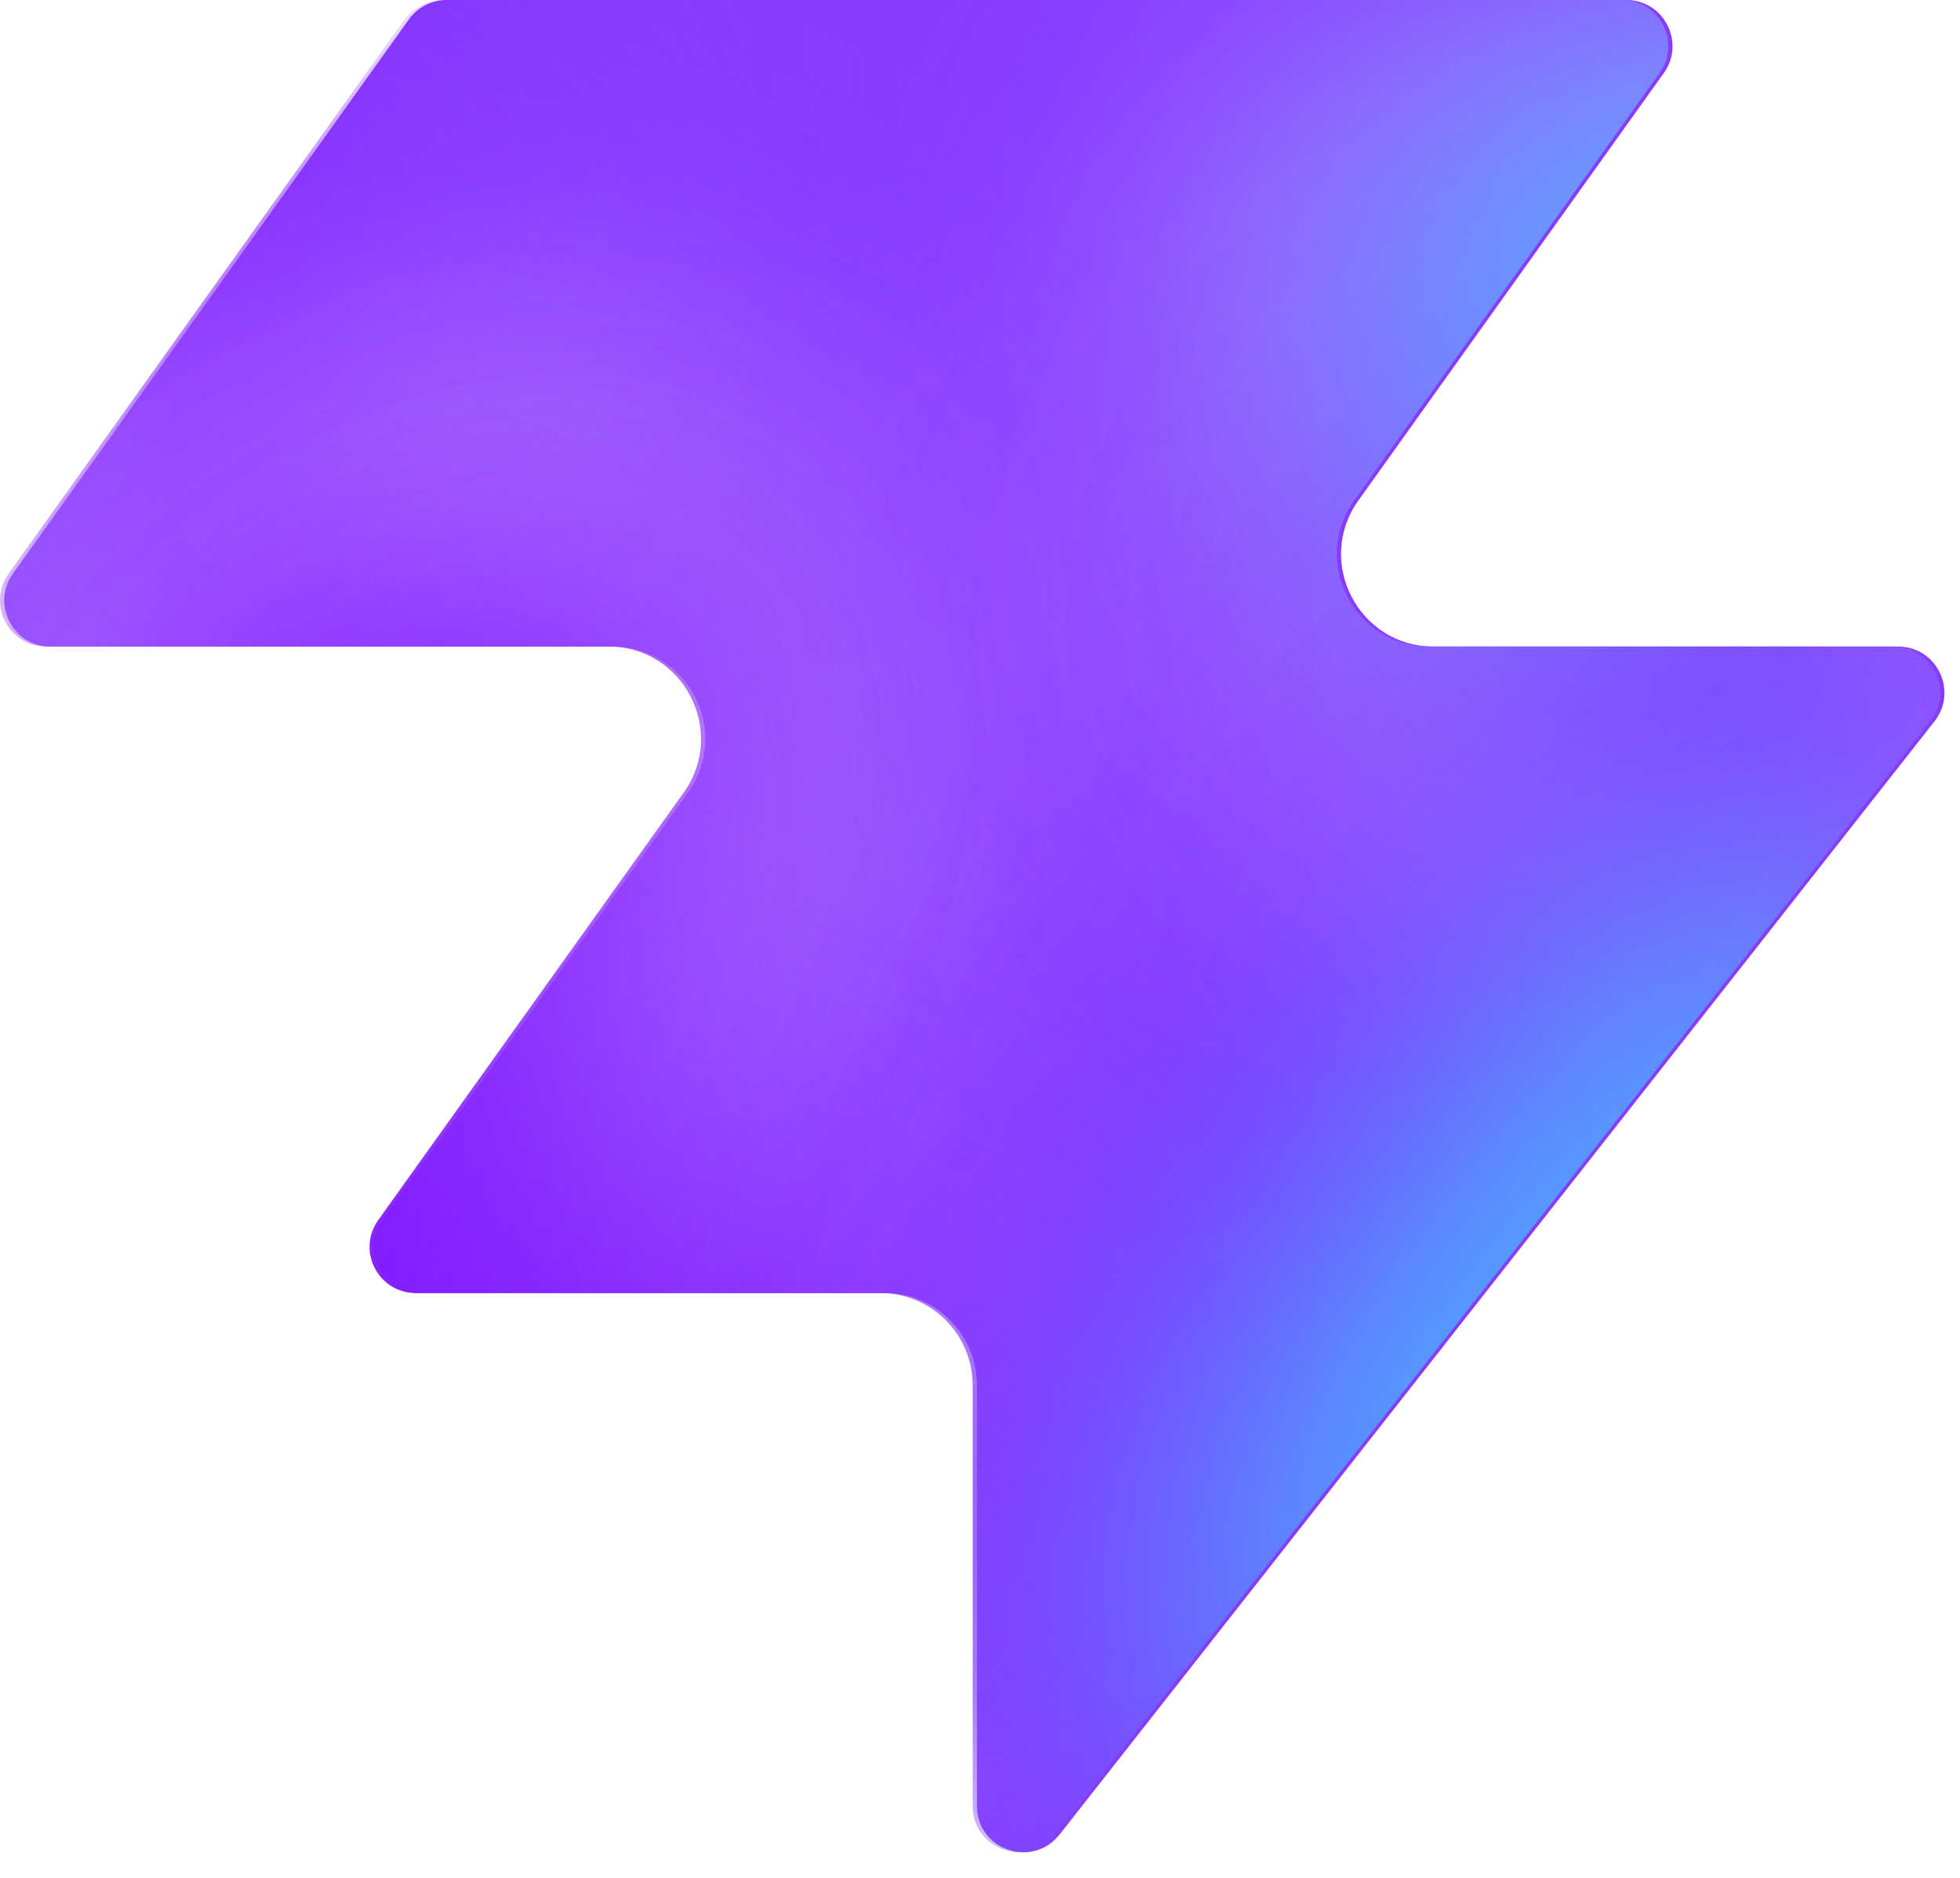
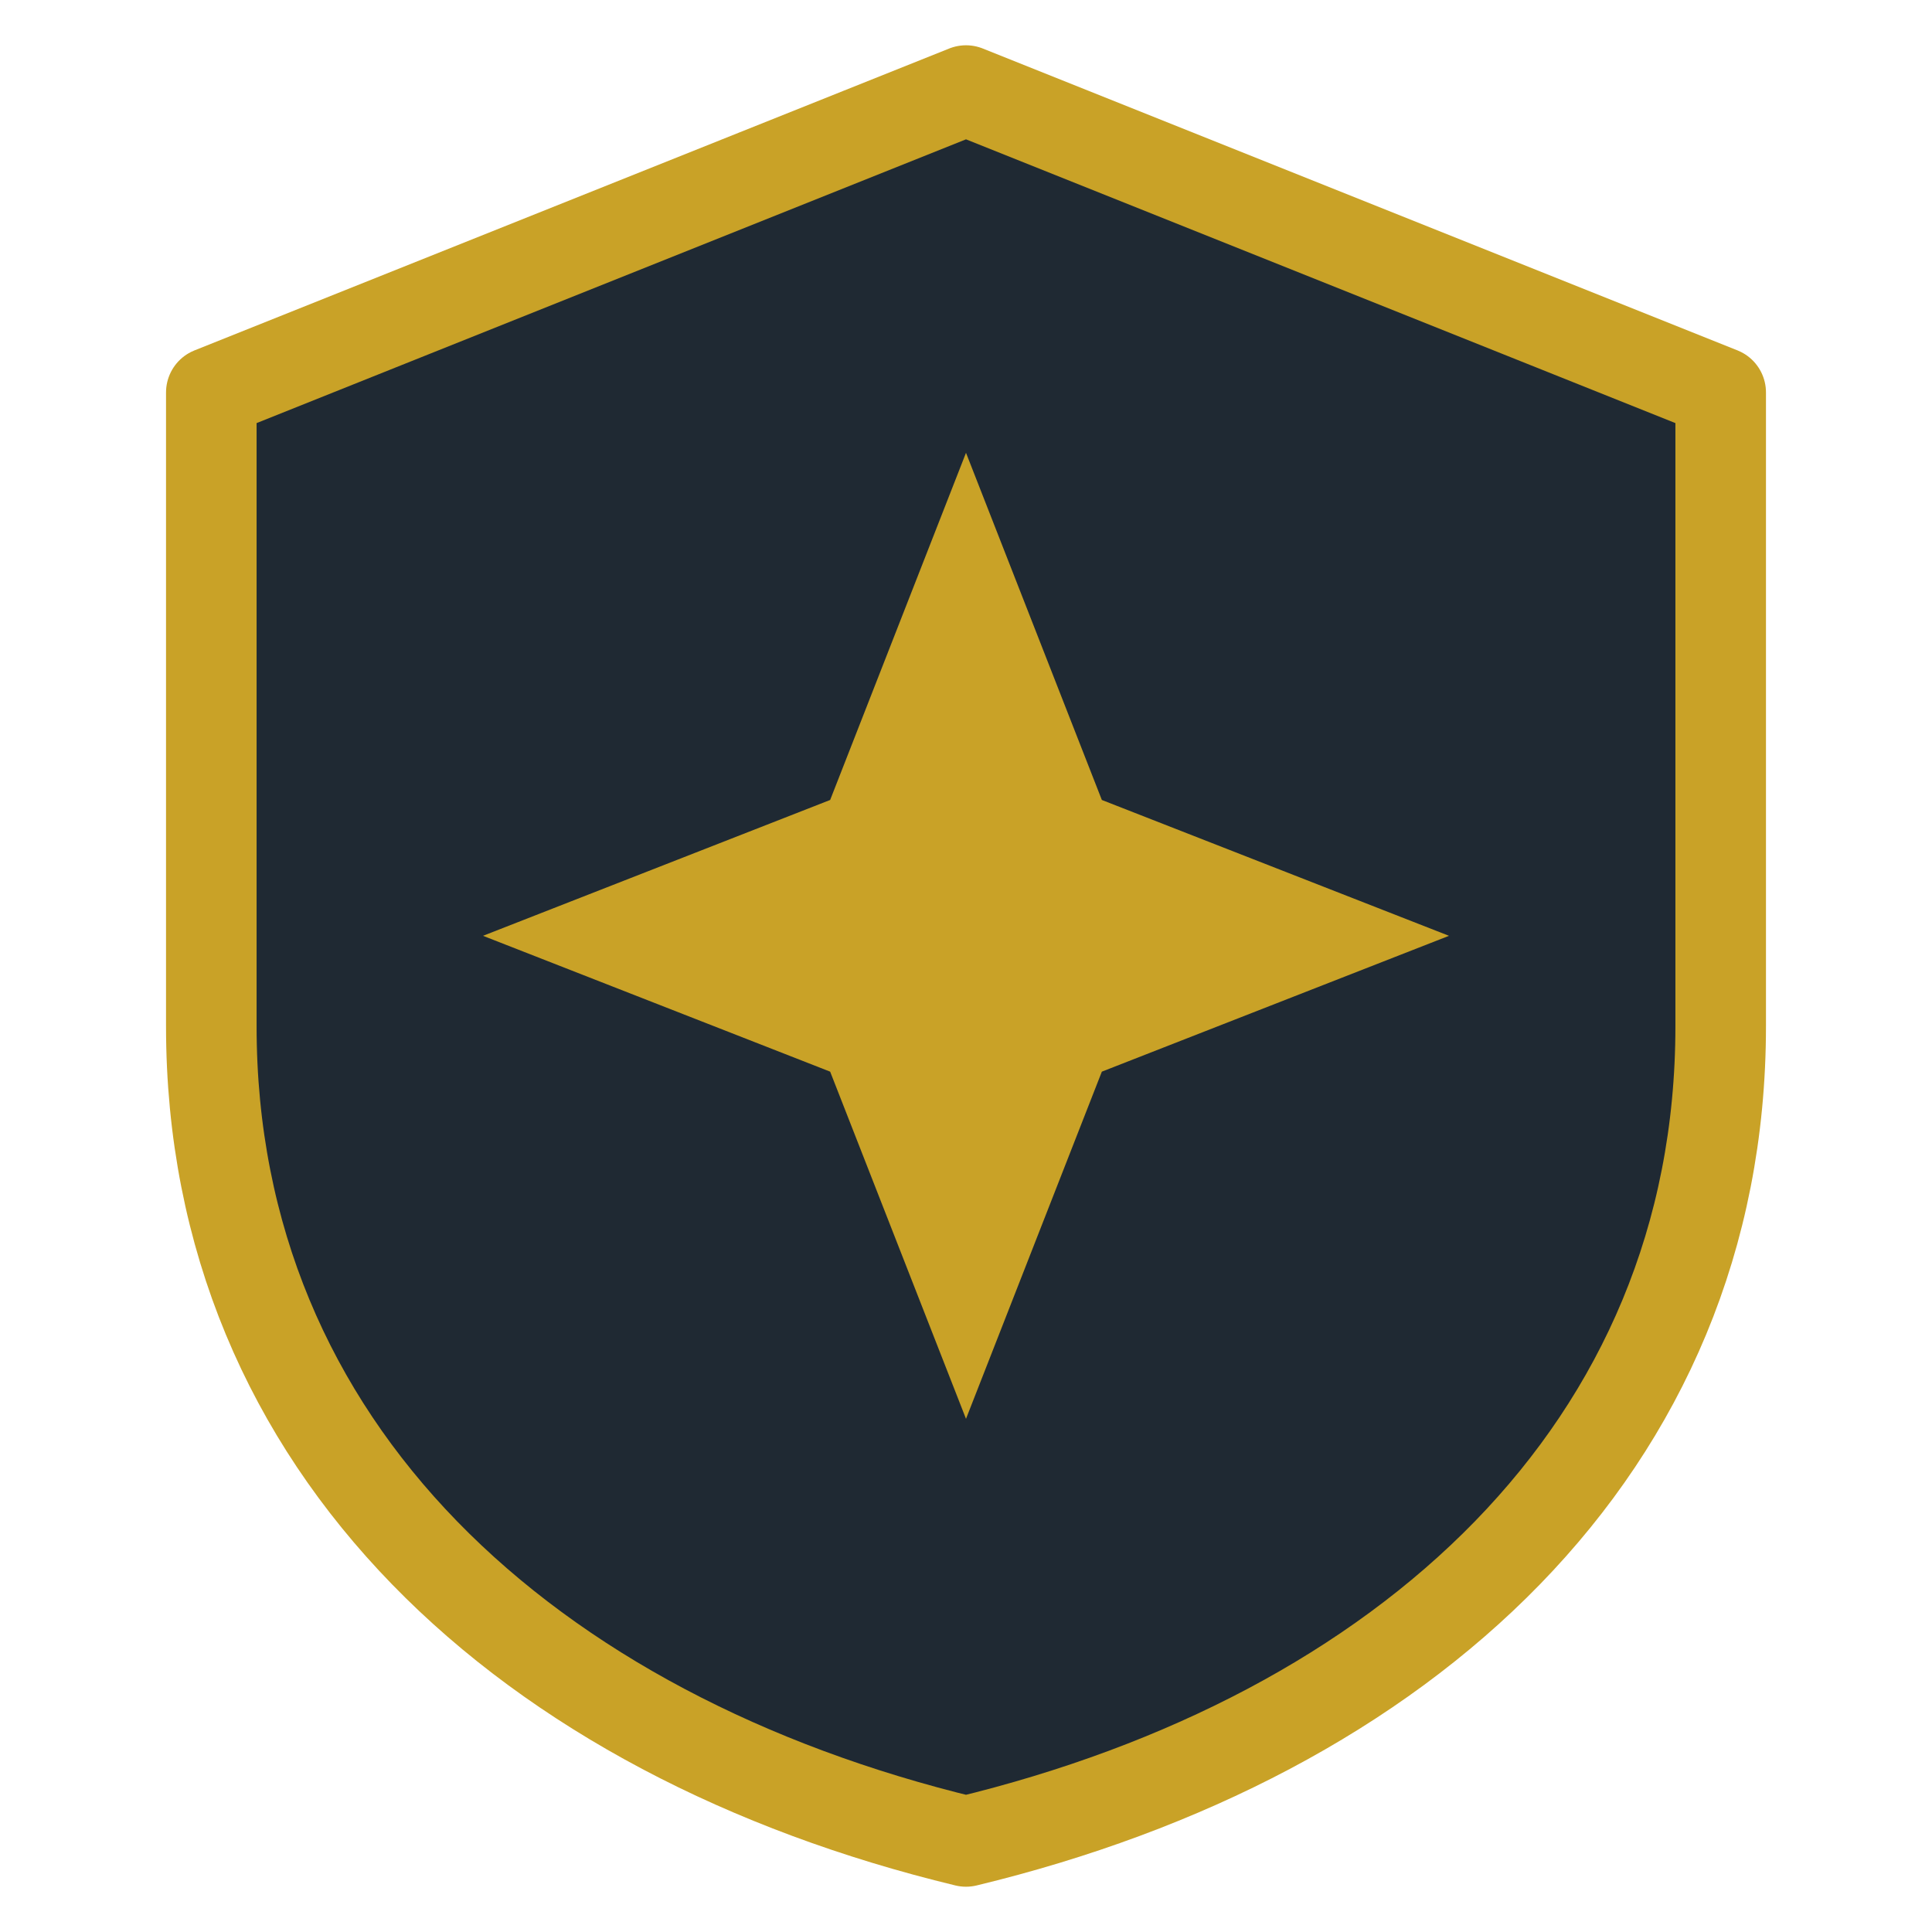
- <svg xmlns="http://www.w3.org/2000/svg" width="48" height="46" fill="none" viewBox="0 0 48 46">
-   <path fill="#863bff" d="M25.946 44.938c-.664.845-2.021.375-2.021-.698V33.937a2.26 2.26 0 0 0-2.262-2.262H10.287c-.92 0-1.456-1.04-.92-1.788l7.48-10.471c1.07-1.497 0-3.578-1.842-3.578H1.237c-.92 0-1.456-1.04-.92-1.788L10.013.474c.214-.297.556-.474.92-.474h28.894c.92 0 1.456 1.04.92 1.788l-7.48 10.471c-1.07 1.498 0 3.579 1.842 3.579h11.377c.943 0 1.473 1.088.89 1.83L25.947 44.94z" style="fill:#863bff;fill:color(display-p3 .525 .23 1);fill-opacity:1" />
-   <mask id="a" width="48" height="46" x="0" y="0" maskUnits="userSpaceOnUse" style="mask-type:alpha">
-     <path fill="#000" d="M25.842 44.938c-.664.844-2.021.375-2.021-.698V33.937a2.26 2.26 0 0 0-2.262-2.262H10.183c-.92 0-1.456-1.04-.92-1.788l7.48-10.471c1.07-1.498 0-3.579-1.842-3.579H1.133c-.92 0-1.456-1.04-.92-1.787L9.91.473c.214-.297.556-.474.92-.474h28.894c.92 0 1.456 1.04.92 1.788l-7.48 10.471c-1.07 1.498 0 3.578 1.842 3.578h11.377c.943 0 1.473 1.088.89 1.832L25.843 44.94z" style="fill:#000;fill-opacity:1" />
-   </mask>
-   <g mask="url(#a)">
-     <g filter="url(#b)">
-       <ellipse cx="5.508" cy="14.704" fill="#ede6ff" rx="5.508" ry="14.704" style="fill:#ede6ff;fill:color(display-p3 .927 .903 1);fill-opacity:1" transform="matrix(.00324 1 1 -.00324 -4.47 31.516)" />
-     </g>
-     <g filter="url(#c)">
-       <ellipse cx="10.399" cy="29.851" fill="#ede6ff" rx="10.399" ry="29.851" style="fill:#ede6ff;fill:color(display-p3 .927 .903 1);fill-opacity:1" transform="matrix(.00324 1 1 -.00324 -39.328 7.883)" />
-     </g>
-     <g filter="url(#d)">
-       <ellipse cx="5.508" cy="30.487" fill="#7e14ff" rx="5.508" ry="30.487" style="fill:#7e14ff;fill:color(display-p3 .492 .077 1);fill-opacity:1" transform="rotate(89.814 -25.913 -14.639)scale(1 -1)" />
-     </g>
-     <g filter="url(#e)">
-       <ellipse cx="5.508" cy="30.599" fill="#7e14ff" rx="5.508" ry="30.599" style="fill:#7e14ff;fill:color(display-p3 .492 .077 1);fill-opacity:1" transform="rotate(89.814 -32.644 -3.334)scale(1 -1)" />
-     </g>
-     <g filter="url(#f)">
-       <ellipse cx="5.508" cy="30.599" fill="#7e14ff" rx="5.508" ry="30.599" style="fill:#7e14ff;fill:color(display-p3 .492 .077 1);fill-opacity:1" transform="matrix(.00324 1 1 -.00324 -34.34 30.47)" />
-     </g>
-     <g filter="url(#g)">
-       <ellipse cx="14.072" cy="22.078" fill="#ede6ff" rx="14.072" ry="22.078" style="fill:#ede6ff;fill:color(display-p3 .927 .903 1);fill-opacity:1" transform="rotate(93.35 24.506 48.493)scale(-1 1)" />
-     </g>
-     <g filter="url(#h)">
-       <ellipse cx="3.47" cy="21.501" fill="#7e14ff" rx="3.47" ry="21.501" style="fill:#7e14ff;fill:color(display-p3 .492 .077 1);fill-opacity:1" transform="rotate(89.009 28.708 47.59)scale(-1 1)" />
-     </g>
-     <g filter="url(#i)">
-       <ellipse cx="3.47" cy="21.501" fill="#7e14ff" rx="3.47" ry="21.501" style="fill:#7e14ff;fill:color(display-p3 .492 .077 1);fill-opacity:1" transform="rotate(89.009 28.708 47.59)scale(-1 1)" />
-     </g>
-     <g filter="url(#j)">
-       <ellipse cx=".387" cy="8.972" fill="#7e14ff" rx="4.407" ry="29.108" style="fill:#7e14ff;fill:color(display-p3 .492 .077 1);fill-opacity:1" transform="rotate(39.51 .387 8.972)" />
-     </g>
-     <g filter="url(#k)">
-       <ellipse cx="47.523" cy="-6.092" fill="#7e14ff" rx="4.407" ry="29.108" style="fill:#7e14ff;fill:color(display-p3 .492 .077 1);fill-opacity:1" transform="rotate(37.892 47.523 -6.092)" />
-     </g>
-     <g filter="url(#l)">
-       <ellipse cx="41.412" cy="6.333" fill="#47bfff" rx="5.971" ry="9.665" style="fill:#47bfff;fill:color(display-p3 .28 .748 1);fill-opacity:1" transform="rotate(37.892 41.412 6.333)" />
-     </g>
-     <g filter="url(#m)">
-       <ellipse cx="-1.879" cy="38.332" fill="#7e14ff" rx="4.407" ry="29.108" style="fill:#7e14ff;fill:color(display-p3 .492 .077 1);fill-opacity:1" transform="rotate(37.892 -1.88 38.332)" />
-     </g>
-     <g filter="url(#n)">
-       <ellipse cx="-1.879" cy="38.332" fill="#7e14ff" rx="4.407" ry="29.108" style="fill:#7e14ff;fill:color(display-p3 .492 .077 1);fill-opacity:1" transform="rotate(37.892 -1.88 38.332)" />
-     </g>
-     <g filter="url(#o)">
-       <ellipse cx="35.651" cy="29.907" fill="#7e14ff" rx="4.407" ry="29.108" style="fill:#7e14ff;fill:color(display-p3 .492 .077 1);fill-opacity:1" transform="rotate(37.892 35.651 29.907)" />
-     </g>
-     <g filter="url(#p)">
-       <ellipse cx="38.418" cy="32.4" fill="#47bfff" rx="5.971" ry="15.297" style="fill:#47bfff;fill:color(display-p3 .28 .748 1);fill-opacity:1" transform="rotate(37.892 38.418 32.4)" />
-     </g>
-   </g>
-   <defs>
-     <filter id="b" width="60.045" height="41.654" x="-19.77" y="16.149" color-interpolation-filters="sRGB" filterUnits="userSpaceOnUse">
-       <feFlood flood-opacity="0" result="BackgroundImageFix" />
-       <feBlend in="SourceGraphic" in2="BackgroundImageFix" result="shape" />
-       <feGaussianBlur result="effect1_foregroundBlur_2002_17158" stdDeviation="7.659" />
-     </filter>
-     <filter id="c" width="90.34" height="51.437" x="-54.613" y="-7.533" color-interpolation-filters="sRGB" filterUnits="userSpaceOnUse">
-       <feFlood flood-opacity="0" result="BackgroundImageFix" />
-       <feBlend in="SourceGraphic" in2="BackgroundImageFix" result="shape" />
-       <feGaussianBlur result="effect1_foregroundBlur_2002_17158" stdDeviation="7.659" />
-     </filter>
-     <filter id="d" width="79.355" height="29.4" x="-49.64" y="2.03" color-interpolation-filters="sRGB" filterUnits="userSpaceOnUse">
-       <feFlood flood-opacity="0" result="BackgroundImageFix" />
-       <feBlend in="SourceGraphic" in2="BackgroundImageFix" result="shape" />
-       <feGaussianBlur result="effect1_foregroundBlur_2002_17158" stdDeviation="4.596" />
-     </filter>
-     <filter id="e" width="79.579" height="29.4" x="-45.045" y="20.029" color-interpolation-filters="sRGB" filterUnits="userSpaceOnUse">
-       <feFlood flood-opacity="0" result="BackgroundImageFix" />
-       <feBlend in="SourceGraphic" in2="BackgroundImageFix" result="shape" />
-       <feGaussianBlur result="effect1_foregroundBlur_2002_17158" stdDeviation="4.596" />
-     </filter>
-     <filter id="f" width="79.579" height="29.4" x="-43.513" y="21.178" color-interpolation-filters="sRGB" filterUnits="userSpaceOnUse">
-       <feFlood flood-opacity="0" result="BackgroundImageFix" />
-       <feBlend in="SourceGraphic" in2="BackgroundImageFix" result="shape" />
-       <feGaussianBlur result="effect1_foregroundBlur_2002_17158" stdDeviation="4.596" />
-     </filter>
-     <filter id="g" width="74.749" height="58.852" x="15.756" y="-17.901" color-interpolation-filters="sRGB" filterUnits="userSpaceOnUse">
-       <feFlood flood-opacity="0" result="BackgroundImageFix" />
-       <feBlend in="SourceGraphic" in2="BackgroundImageFix" result="shape" />
-       <feGaussianBlur result="effect1_foregroundBlur_2002_17158" stdDeviation="7.659" />
-     </filter>
-     <filter id="h" width="61.377" height="25.362" x="23.548" y="2.284" color-interpolation-filters="sRGB" filterUnits="userSpaceOnUse">
-       <feFlood flood-opacity="0" result="BackgroundImageFix" />
-       <feBlend in="SourceGraphic" in2="BackgroundImageFix" result="shape" />
-       <feGaussianBlur result="effect1_foregroundBlur_2002_17158" stdDeviation="4.596" />
-     </filter>
-     <filter id="i" width="61.377" height="25.362" x="23.548" y="2.284" color-interpolation-filters="sRGB" filterUnits="userSpaceOnUse">
-       <feFlood flood-opacity="0" result="BackgroundImageFix" />
-       <feBlend in="SourceGraphic" in2="BackgroundImageFix" result="shape" />
-       <feGaussianBlur result="effect1_foregroundBlur_2002_17158" stdDeviation="4.596" />
-     </filter>
-     <filter id="j" width="56.045" height="63.649" x="-27.636" y="-22.853" color-interpolation-filters="sRGB" filterUnits="userSpaceOnUse">
-       <feFlood flood-opacity="0" result="BackgroundImageFix" />
-       <feBlend in="SourceGraphic" in2="BackgroundImageFix" result="shape" />
-       <feGaussianBlur result="effect1_foregroundBlur_2002_17158" stdDeviation="4.596" />
-     </filter>
-     <filter id="k" width="54.814" height="64.646" x="20.116" y="-38.415" color-interpolation-filters="sRGB" filterUnits="userSpaceOnUse">
-       <feFlood flood-opacity="0" result="BackgroundImageFix" />
-       <feBlend in="SourceGraphic" in2="BackgroundImageFix" result="shape" />
-       <feGaussianBlur result="effect1_foregroundBlur_2002_17158" stdDeviation="4.596" />
-     </filter>
-     <filter id="l" width="33.541" height="35.313" x="24.641" y="-11.323" color-interpolation-filters="sRGB" filterUnits="userSpaceOnUse">
-       <feFlood flood-opacity="0" result="BackgroundImageFix" />
-       <feBlend in="SourceGraphic" in2="BackgroundImageFix" result="shape" />
-       <feGaussianBlur result="effect1_foregroundBlur_2002_17158" stdDeviation="4.596" />
-     </filter>
-     <filter id="m" width="54.814" height="64.646" x="-29.286" y="6.009" color-interpolation-filters="sRGB" filterUnits="userSpaceOnUse">
-       <feFlood flood-opacity="0" result="BackgroundImageFix" />
-       <feBlend in="SourceGraphic" in2="BackgroundImageFix" result="shape" />
-       <feGaussianBlur result="effect1_foregroundBlur_2002_17158" stdDeviation="4.596" />
-     </filter>
-     <filter id="n" width="54.814" height="64.646" x="-29.286" y="6.009" color-interpolation-filters="sRGB" filterUnits="userSpaceOnUse">
-       <feFlood flood-opacity="0" result="BackgroundImageFix" />
-       <feBlend in="SourceGraphic" in2="BackgroundImageFix" result="shape" />
-       <feGaussianBlur result="effect1_foregroundBlur_2002_17158" stdDeviation="4.596" />
-     </filter>
-     <filter id="o" width="54.814" height="64.646" x="8.244" y="-2.416" color-interpolation-filters="sRGB" filterUnits="userSpaceOnUse">
-       <feFlood flood-opacity="0" result="BackgroundImageFix" />
-       <feBlend in="SourceGraphic" in2="BackgroundImageFix" result="shape" />
-       <feGaussianBlur result="effect1_foregroundBlur_2002_17158" stdDeviation="4.596" />
-     </filter>
-     <filter id="p" width="39.409" height="43.623" x="18.713" y="10.588" color-interpolation-filters="sRGB" filterUnits="userSpaceOnUse">
-       <feFlood flood-opacity="0" result="BackgroundImageFix" />
-       <feBlend in="SourceGraphic" in2="BackgroundImageFix" result="shape" />
-       <feGaussianBlur result="effect1_foregroundBlur_2002_17158" stdDeviation="4.596" />
-     </filter>
-   </defs>
+ <svg xmlns="http://www.w3.org/2000/svg" viewBox="0 0 64 64">
+   <path d="M32 3 57 13v21c0 14-10.5 23.5-25 27C17.5 57.5 7 48 7 34V13z" fill="#1f2933" stroke="#c9a227" stroke-width="3" stroke-linejoin="round" />
+   <path d="M32 15l4.5 11.5L48 31l-11.5 4.5L32 47l-4.5-11.5L16 31l11.5-4.5z" fill="#c9a227" />
</svg>
